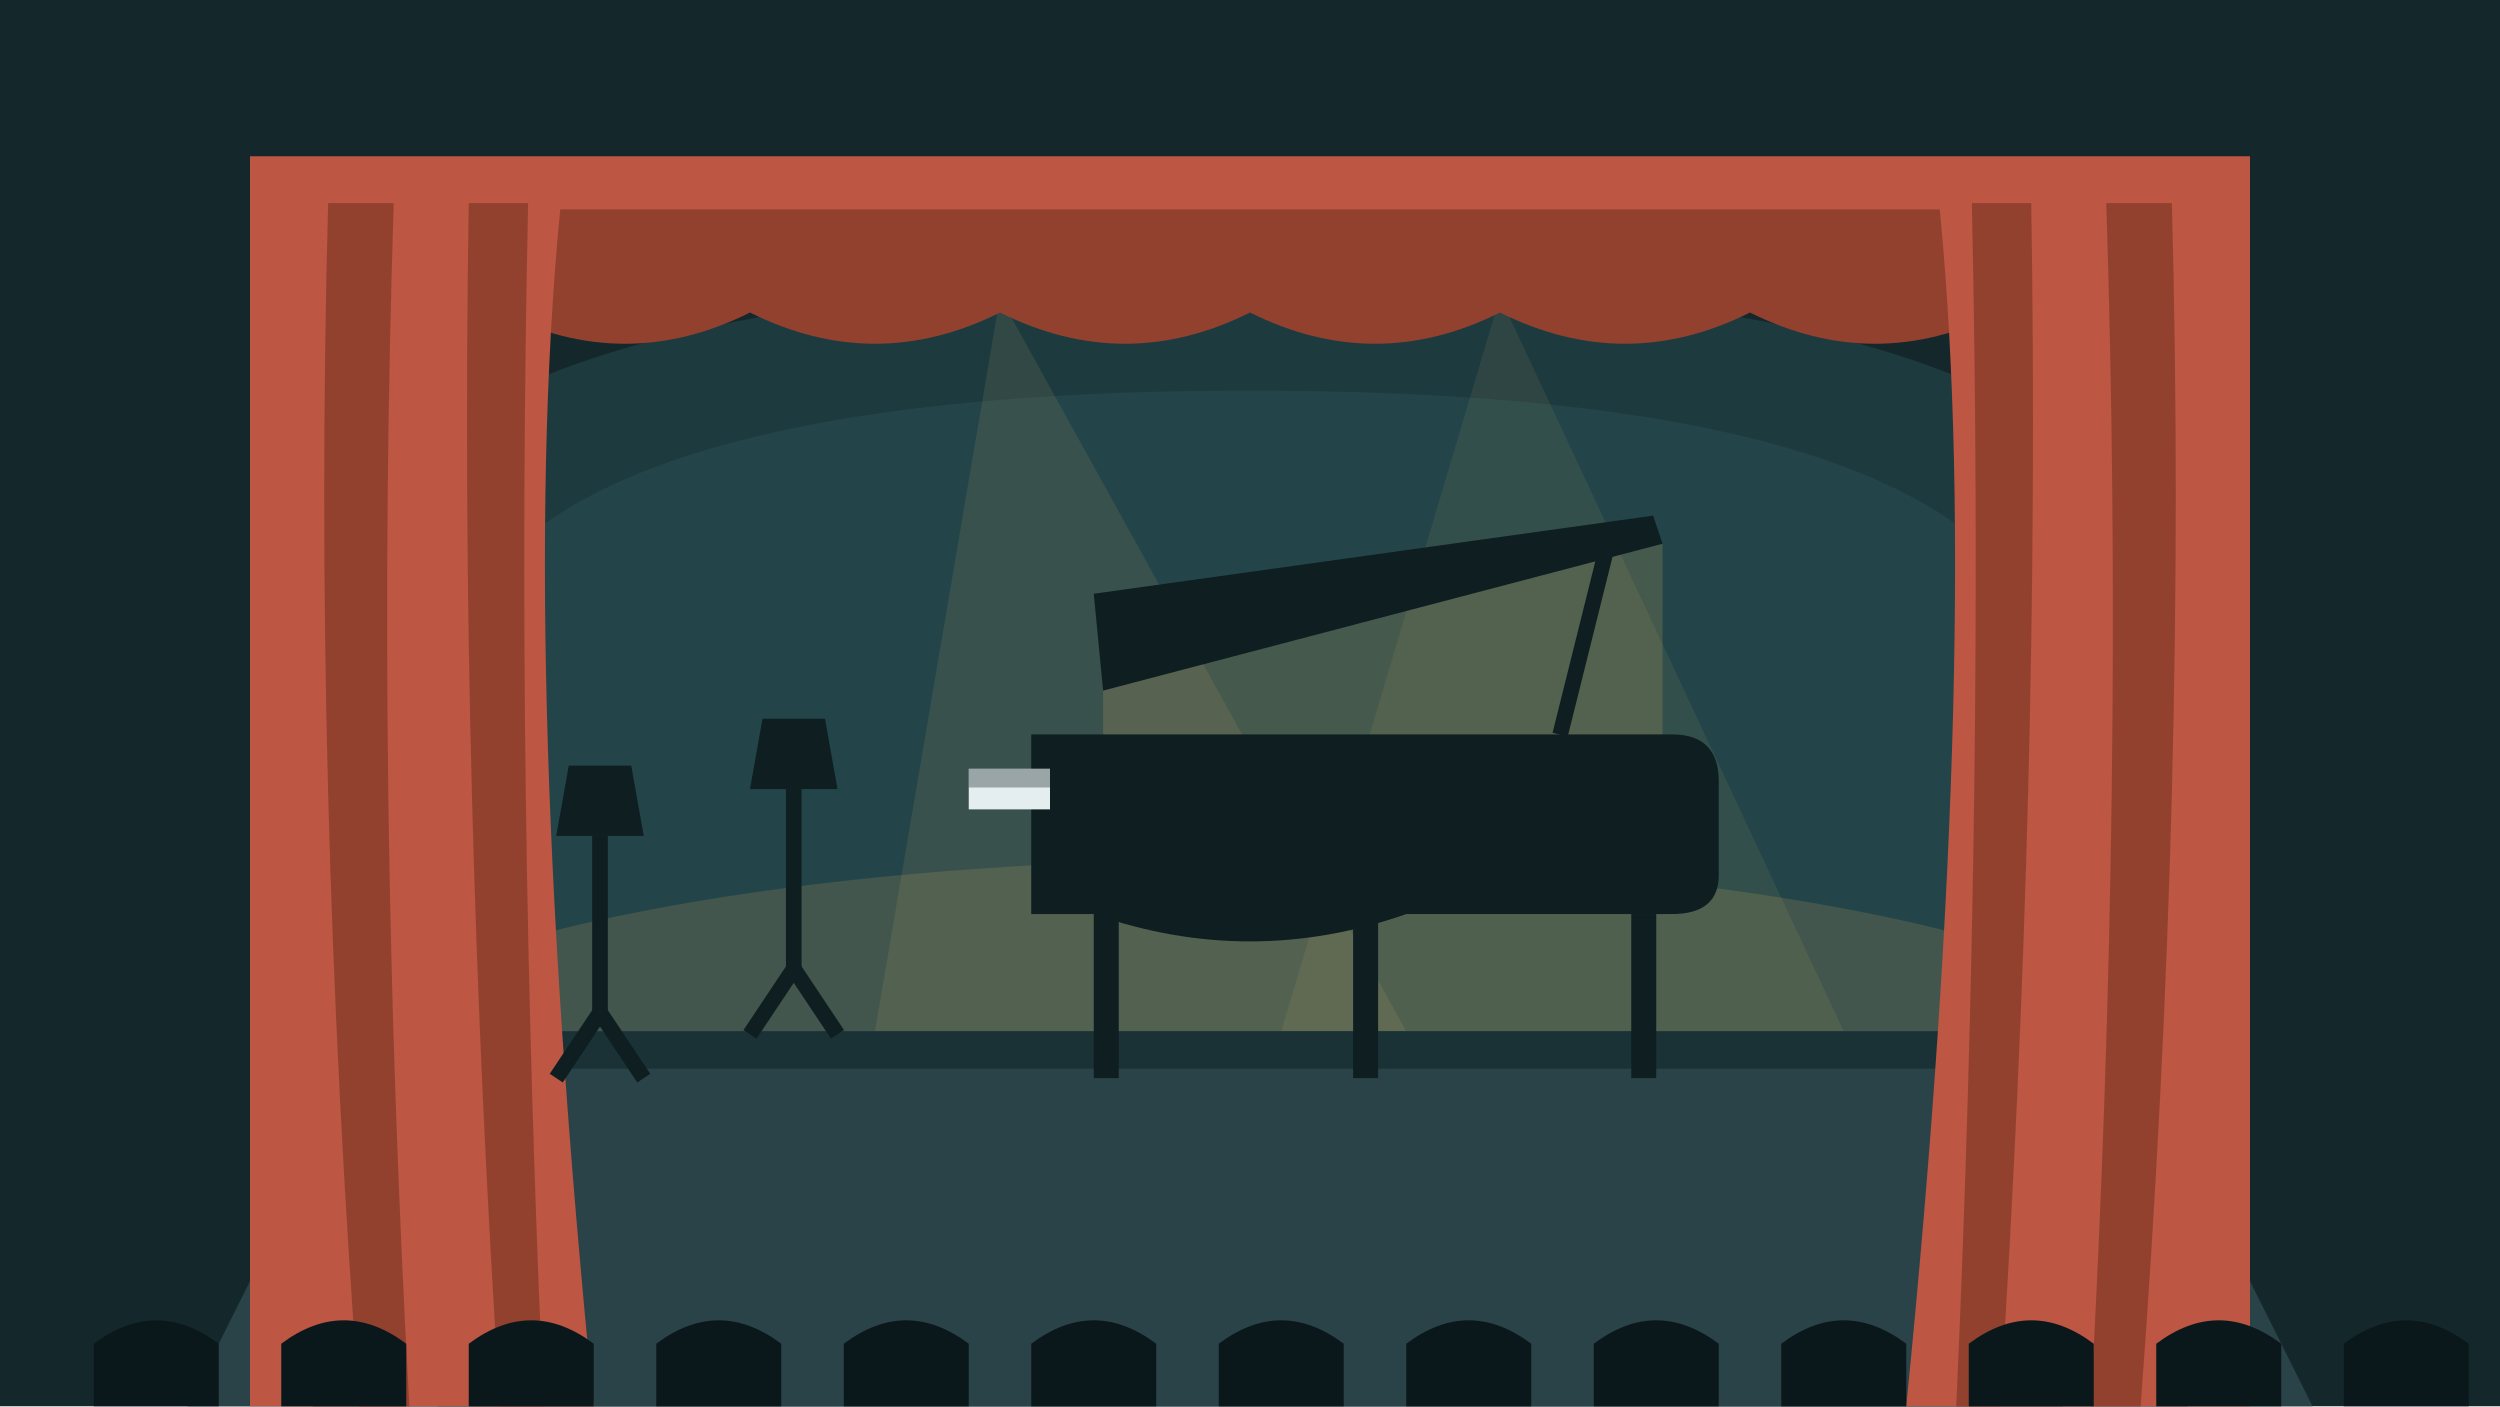
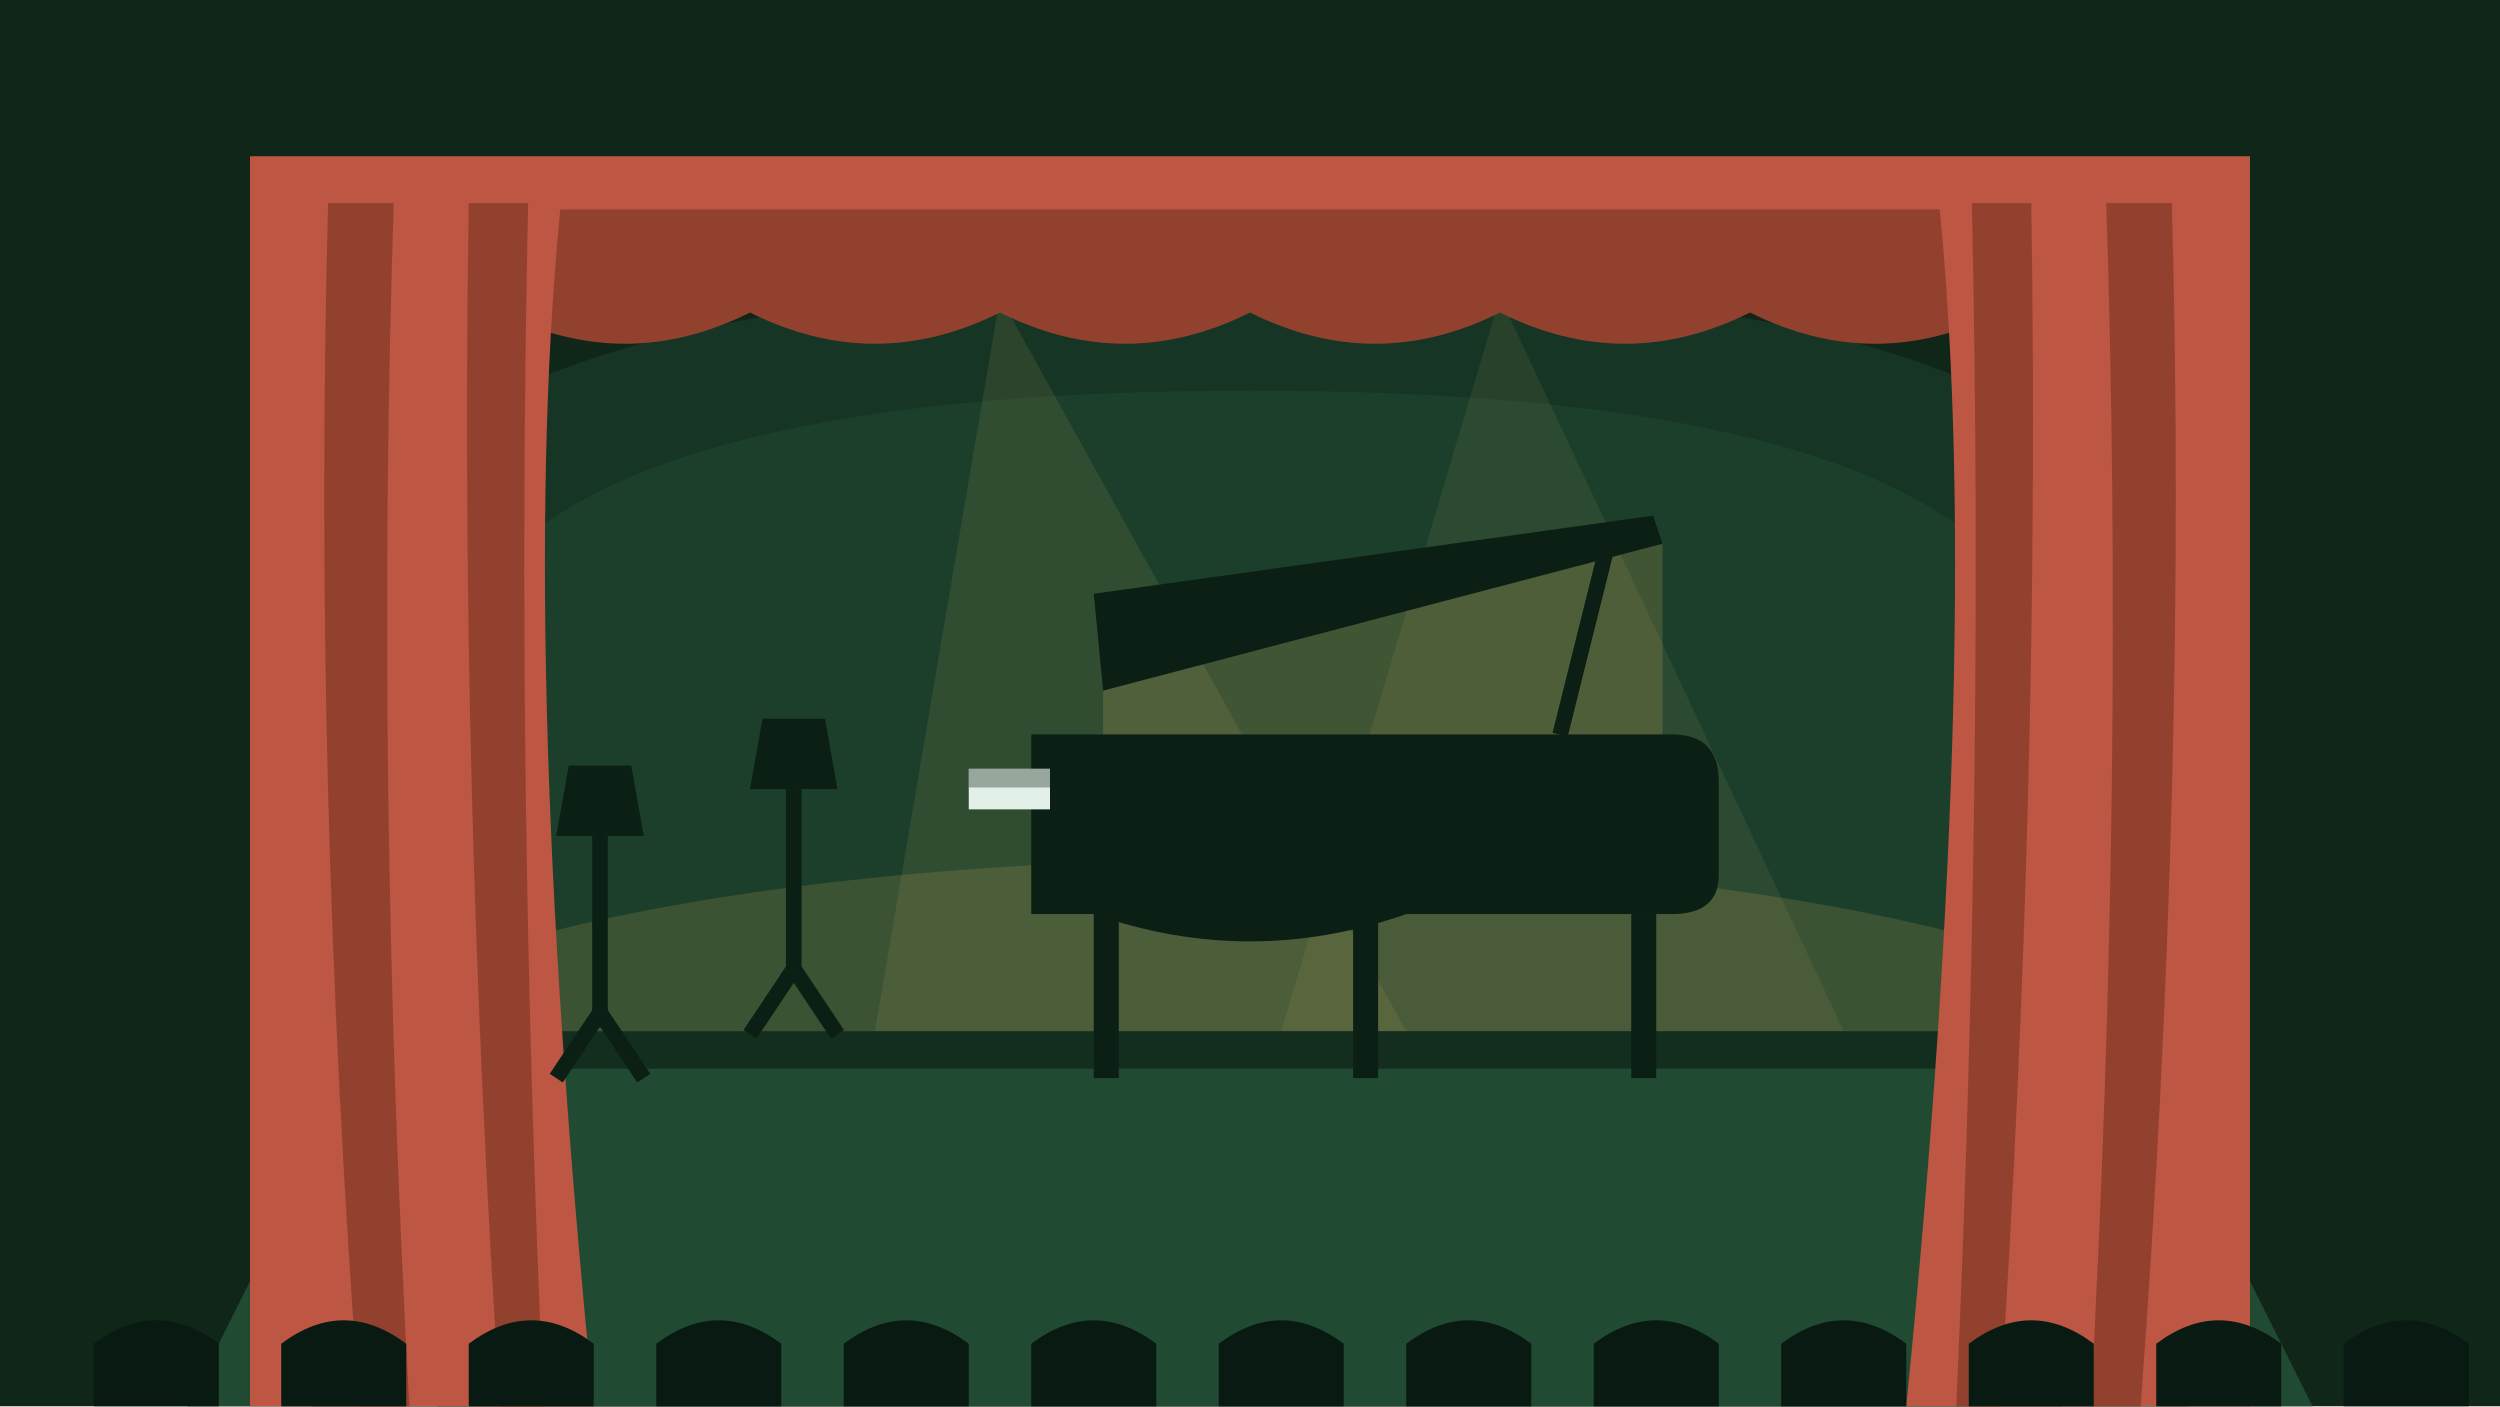
<svg xmlns="http://www.w3.org/2000/svg" viewBox="0 0 1600 900" role="img" aria-label="Illustration of a concert hall stage with a grand piano under warm lights">
-   <rect width="1600" height="900" fill="#14282c" />
-   <path d="M200 900 L200 420 Q200 180 800 180 Q1400 180 1400 420 L1400 900 Z" fill="#1d3a3f" />
-   <path d="M280 900 L280 460 Q280 250 800 250 Q1320 250 1320 460 L1320 900 Z" fill="#234449" />
+   <rect width="1600" height="900" fill="#0f2619" />
+   <path d="M200 900 L200 420 Q200 180 800 180 Q1400 180 1400 420 L1400 900 Z" fill="#163524" />
+   <path d="M280 900 L280 460 Q280 250 800 250 Q1320 250 1320 460 L1320 900 Z" fill="#1b3f2b" />
  <polygon points="640,190 560,660 900,660" fill="#f0c86f" opacity="0.10" />
  <polygon points="960,190 820,660 1180,660" fill="#f0c86f" opacity="0.08" />
  <ellipse cx="800" cy="700" rx="620" ry="150" fill="#e6b75d" opacity="0.16" />
-   <path d="M240 660 L1360 660 L1480 900 L120 900 Z" fill="#2a4348" />
-   <path d="M240 660 L1360 660 L1372 684 L228 684 Z" fill="#1a3236" />
+   <path d="M240 660 L1360 660 L1480 900 L120 900 Z" fill="#204a32" />
+   <path d="M240 660 L1360 660 L1372 684 L228 684 Z" fill="#132e1f" />
  <path d="M160 120 L1440 120 L1440 200 Q1360 240 1280 200 Q1200 240 1120 200 Q1040 240 960 200 Q880 240 800 200 Q720 240 640 200 Q560 240 480 200 Q400 240 320 200 Q240 240 160 200 Z" fill="#93412f" />
  <rect x="160" y="100" width="1280" height="34" fill="#bd5643" />
  <g fill="#bd5643">
    <path d="M160 120 L360 120 Q330 400 380 900 L160 900 Z" />
    <path d="M1440 120 L1240 120 Q1270 400 1220 900 L1440 900 Z" />
  </g>
  <g fill="#93412f">
    <path d="M210 130 Q200 500 230 900 L262 900 Q240 500 252 130 Z" />
    <path d="M300 130 Q294 500 320 900 L348 900 Q330 500 338 130 Z" />
    <path d="M1390 130 Q1400 500 1370 900 L1338 900 Q1360 500 1348 130 Z" />
    <path d="M1300 130 Q1306 500 1280 900 L1252 900 Q1270 500 1262 130 Z" />
  </g>
-   <g fill="#0e1e21">
+   <g fill="#0b1f15">
    <path d="M700 380 L1058 330 L1064 348 L706 442 Z" />
    <path d="M706 442 L1064 348 L1064 470 Q900 512 706 500 Z" fill="#e6b75d" opacity="0.18" />
    <path d="M660 470 L1070 470 Q1100 470 1100 500 L1100 560 Q1100 585 1070 585 L900 585 Q800 620 700 585 L660 585 Z" />
    <rect x="1008" y="352" width="10" height="120" transform="rotate(14 1013 412)" />
-     <rect x="620" y="492" width="52" height="26" fill="#e4eeee" />
-     <rect x="620" y="492" width="52" height="12" fill="#0e1e21" opacity="0.35" />
+     <rect x="620" y="492" width="52" height="26" fill="#e2f0e7" />
+     <rect x="620" y="492" width="52" height="12" fill="#0b1f15" opacity="0.35" />
    <rect x="700" y="585" width="16" height="105" />
    <rect x="1044" y="585" width="16" height="105" />
    <rect x="866" y="585" width="16" height="105" />
  </g>
-   <g stroke="#0e1e21" stroke-width="10" fill="#0e1e21">
+   <g stroke="#0b1f15" stroke-width="10" fill="#0b1f15">
    <path d="M480 505 L536 505 L528 460 L488 460 Z" stroke="none" />
    <line x1="508" y1="505" x2="508" y2="620" />
    <line x1="508" y1="620" x2="480" y2="662" />
    <line x1="508" y1="620" x2="536" y2="662" />
  </g>
-   <g stroke="#0e1e21" stroke-width="10" fill="#0e1e21">
+   <g stroke="#0b1f15" stroke-width="10" fill="#0b1f15">
    <path d="M356 535 L412 535 L404 490 L364 490 Z" stroke="none" />
    <line x1="384" y1="535" x2="384" y2="648" />
    <line x1="384" y1="648" x2="356" y2="690" />
    <line x1="384" y1="648" x2="412" y2="690" />
  </g>
-   <g fill="#0b181b">
+   <g fill="#081a11">
    <path d="M60 900 L60 860 Q100 830 140 860 L140 900 Z" />
    <path d="M180 900 L180 860 Q220 830 260 860 L260 900 Z" />
    <path d="M300 900 L300 860 Q340 830 380 860 L380 900 Z" />
    <path d="M420 900 L420 860 Q460 830 500 860 L500 900 Z" />
    <path d="M540 900 L540 860 Q580 830 620 860 L620 900 Z" />
    <path d="M660 900 L660 860 Q700 830 740 860 L740 900 Z" />
    <path d="M780 900 L780 860 Q820 830 860 860 L860 900 Z" />
    <path d="M900 900 L900 860 Q940 830 980 860 L980 900 Z" />
    <path d="M1020 900 L1020 860 Q1060 830 1100 860 L1100 900 Z" />
    <path d="M1140 900 L1140 860 Q1180 830 1220 860 L1220 900 Z" />
    <path d="M1260 900 L1260 860 Q1300 830 1340 860 L1340 900 Z" />
    <path d="M1380 900 L1380 860 Q1420 830 1460 860 L1460 900 Z" />
    <path d="M1500 900 L1500 860 Q1540 830 1580 860 L1580 900 Z" />
  </g>
</svg>
